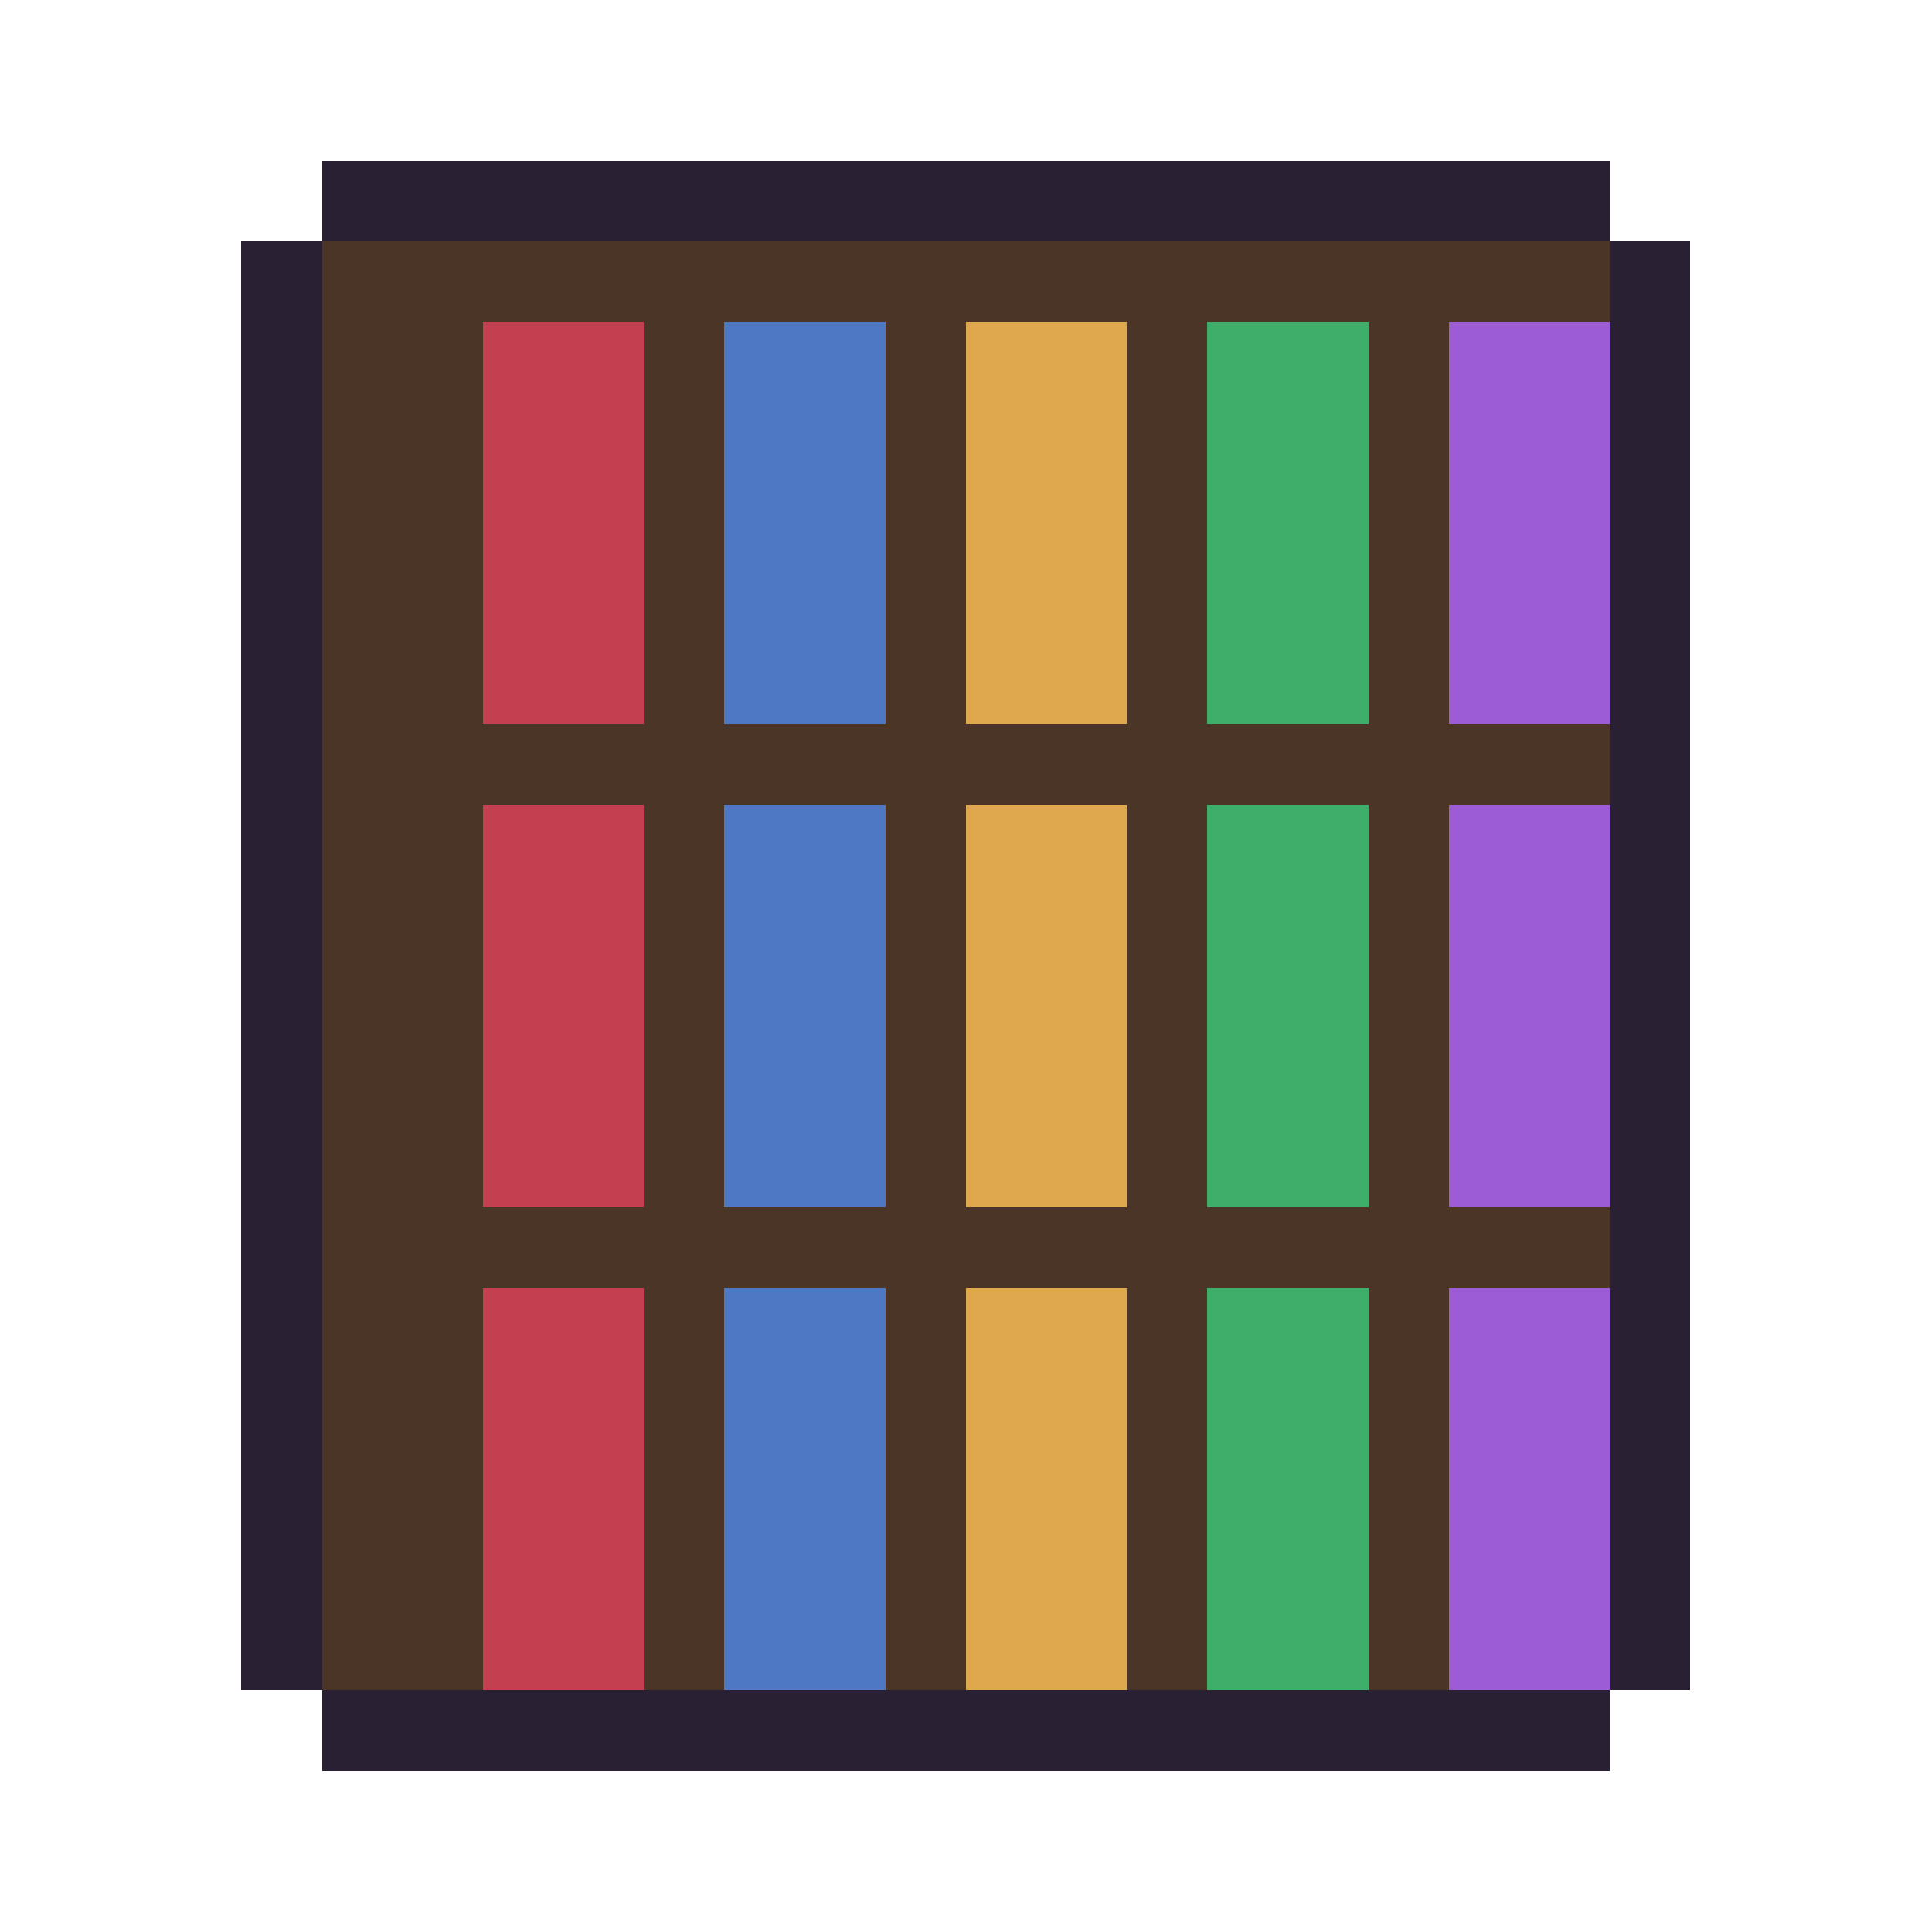
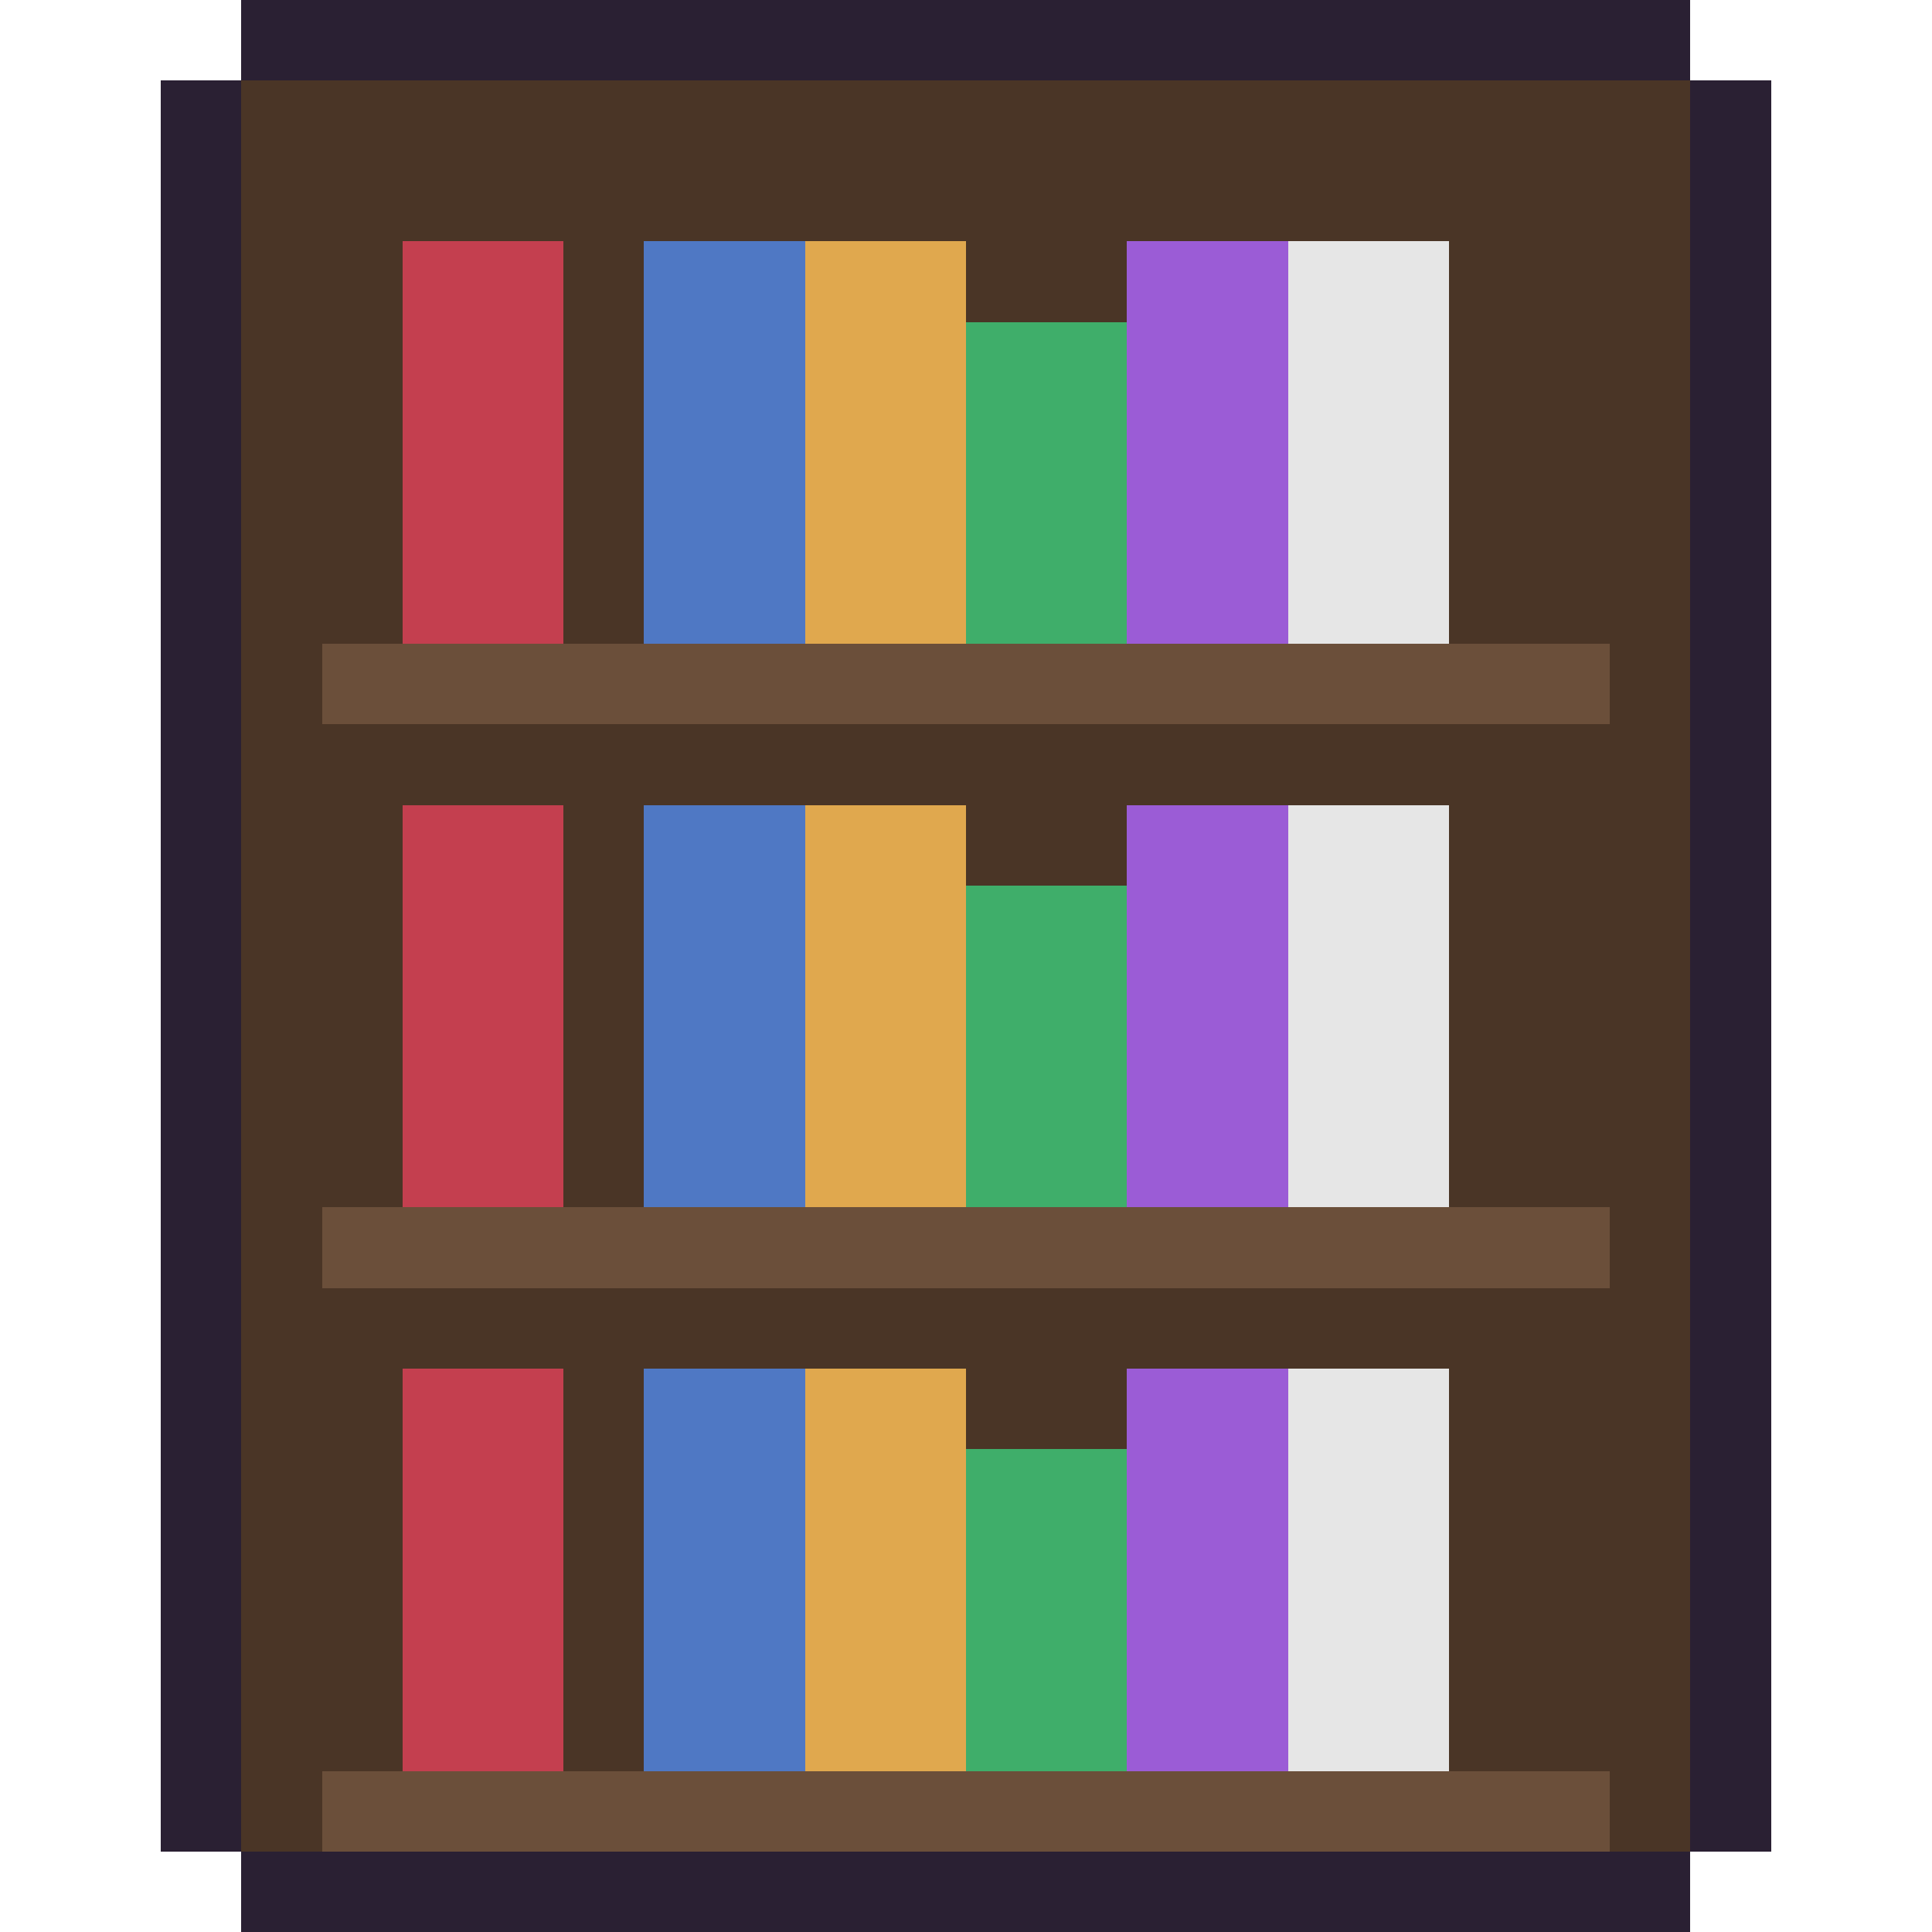
<svg xmlns="http://www.w3.org/2000/svg" viewBox="0 0 24 24" shape-rendering="crispEdges">
-   <rect x="4" y="2" width="16" height="1" fill="#2a2033" />
-   <rect x="3" y="3" width="1" height="1" fill="#2a2033" />
-   <rect x="4" y="3" width="16" height="1" fill="#4a3526" />
-   <rect x="20" y="3" width="1" height="1" fill="#2a2033" />
-   <rect x="3" y="4" width="1" height="1" fill="#2a2033" />
-   <rect x="4" y="4" width="2" height="1" fill="#4a3526" />
-   <rect x="6" y="4" width="2" height="1" fill="#c43f4f" />
-   <rect x="8" y="4" width="1" height="1" fill="#4a3526" />
-   <rect x="9" y="4" width="2" height="1" fill="#4f78c4" />
-   <rect x="11" y="4" width="1" height="1" fill="#4a3526" />
-   <rect x="12" y="4" width="2" height="1" fill="#e0a84e" />
-   <rect x="14" y="4" width="1" height="1" fill="#4a3526" />
-   <rect x="15" y="4" width="2" height="1" fill="#3fae6a" />
-   <rect x="17" y="4" width="1" height="1" fill="#4a3526" />
-   <rect x="18" y="4" width="2" height="1" fill="#9b5cd6" />
-   <rect x="20" y="4" width="1" height="1" fill="#2a2033" />
-   <rect x="3" y="5" width="1" height="1" fill="#2a2033" />
-   <rect x="4" y="5" width="2" height="1" fill="#4a3526" />
-   <rect x="6" y="5" width="2" height="1" fill="#c43f4f" />
-   <rect x="8" y="5" width="1" height="1" fill="#4a3526" />
-   <rect x="9" y="5" width="2" height="1" fill="#4f78c4" />
-   <rect x="11" y="5" width="1" height="1" fill="#4a3526" />
-   <rect x="12" y="5" width="2" height="1" fill="#e0a84e" />
-   <rect x="14" y="5" width="1" height="1" fill="#4a3526" />
-   <rect x="15" y="5" width="2" height="1" fill="#3fae6a" />
-   <rect x="17" y="5" width="1" height="1" fill="#4a3526" />
-   <rect x="18" y="5" width="2" height="1" fill="#9b5cd6" />
-   <rect x="20" y="5" width="1" height="1" fill="#2a2033" />
-   <rect x="3" y="6" width="1" height="1" fill="#2a2033" />
-   <rect x="4" y="6" width="2" height="1" fill="#4a3526" />
-   <rect x="6" y="6" width="2" height="1" fill="#c43f4f" />
-   <rect x="8" y="6" width="1" height="1" fill="#4a3526" />
-   <rect x="9" y="6" width="2" height="1" fill="#4f78c4" />
-   <rect x="11" y="6" width="1" height="1" fill="#4a3526" />
-   <rect x="12" y="6" width="2" height="1" fill="#e0a84e" />
-   <rect x="14" y="6" width="1" height="1" fill="#4a3526" />
-   <rect x="15" y="6" width="2" height="1" fill="#3fae6a" />
-   <rect x="17" y="6" width="1" height="1" fill="#4a3526" />
-   <rect x="18" y="6" width="2" height="1" fill="#9b5cd6" />
-   <rect x="20" y="6" width="1" height="1" fill="#2a2033" />
-   <rect x="3" y="7" width="1" height="1" fill="#2a2033" />
-   <rect x="4" y="7" width="2" height="1" fill="#4a3526" />
-   <rect x="6" y="7" width="2" height="1" fill="#c43f4f" />
-   <rect x="8" y="7" width="1" height="1" fill="#4a3526" />
-   <rect x="9" y="7" width="2" height="1" fill="#4f78c4" />
-   <rect x="11" y="7" width="1" height="1" fill="#4a3526" />
-   <rect x="12" y="7" width="2" height="1" fill="#e0a84e" />
-   <rect x="14" y="7" width="1" height="1" fill="#4a3526" />
-   <rect x="15" y="7" width="2" height="1" fill="#3fae6a" />
-   <rect x="17" y="7" width="1" height="1" fill="#4a3526" />
-   <rect x="18" y="7" width="2" height="1" fill="#9b5cd6" />
-   <rect x="20" y="7" width="1" height="1" fill="#2a2033" />
-   <rect x="3" y="8" width="1" height="1" fill="#2a2033" />
-   <rect x="4" y="8" width="2" height="1" fill="#4a3526" />
-   <rect x="6" y="8" width="2" height="1" fill="#c43f4f" />
-   <rect x="8" y="8" width="1" height="1" fill="#4a3526" />
-   <rect x="9" y="8" width="2" height="1" fill="#4f78c4" />
-   <rect x="11" y="8" width="1" height="1" fill="#4a3526" />
-   <rect x="12" y="8" width="2" height="1" fill="#e0a84e" />
-   <rect x="14" y="8" width="1" height="1" fill="#4a3526" />
-   <rect x="15" y="8" width="2" height="1" fill="#3fae6a" />
-   <rect x="17" y="8" width="1" height="1" fill="#4a3526" />
-   <rect x="18" y="8" width="2" height="1" fill="#9b5cd6" />
-   <rect x="20" y="8" width="1" height="1" fill="#2a2033" />
-   <rect x="3" y="9" width="1" height="1" fill="#2a2033" />
-   <rect x="4" y="9" width="16" height="1" fill="#4a3526" />
-   <rect x="20" y="9" width="1" height="1" fill="#2a2033" />
-   <rect x="3" y="10" width="1" height="1" fill="#2a2033" />
-   <rect x="4" y="10" width="2" height="1" fill="#4a3526" />
-   <rect x="6" y="10" width="2" height="1" fill="#c43f4f" />
-   <rect x="8" y="10" width="1" height="1" fill="#4a3526" />
-   <rect x="9" y="10" width="2" height="1" fill="#4f78c4" />
-   <rect x="11" y="10" width="1" height="1" fill="#4a3526" />
-   <rect x="12" y="10" width="2" height="1" fill="#e0a84e" />
-   <rect x="14" y="10" width="1" height="1" fill="#4a3526" />
-   <rect x="15" y="10" width="2" height="1" fill="#3fae6a" />
-   <rect x="17" y="10" width="1" height="1" fill="#4a3526" />
-   <rect x="18" y="10" width="2" height="1" fill="#9b5cd6" />
-   <rect x="20" y="10" width="1" height="1" fill="#2a2033" />
-   <rect x="3" y="11" width="1" height="1" fill="#2a2033" />
-   <rect x="4" y="11" width="2" height="1" fill="#4a3526" />
-   <rect x="6" y="11" width="2" height="1" fill="#c43f4f" />
-   <rect x="8" y="11" width="1" height="1" fill="#4a3526" />
-   <rect x="9" y="11" width="2" height="1" fill="#4f78c4" />
-   <rect x="11" y="11" width="1" height="1" fill="#4a3526" />
-   <rect x="12" y="11" width="2" height="1" fill="#e0a84e" />
-   <rect x="14" y="11" width="1" height="1" fill="#4a3526" />
-   <rect x="15" y="11" width="2" height="1" fill="#3fae6a" />
-   <rect x="17" y="11" width="1" height="1" fill="#4a3526" />
-   <rect x="18" y="11" width="2" height="1" fill="#9b5cd6" />
-   <rect x="20" y="11" width="1" height="1" fill="#2a2033" />
-   <rect x="3" y="12" width="1" height="1" fill="#2a2033" />
-   <rect x="4" y="12" width="2" height="1" fill="#4a3526" />
-   <rect x="6" y="12" width="2" height="1" fill="#c43f4f" />
-   <rect x="8" y="12" width="1" height="1" fill="#4a3526" />
-   <rect x="9" y="12" width="2" height="1" fill="#4f78c4" />
-   <rect x="11" y="12" width="1" height="1" fill="#4a3526" />
-   <rect x="12" y="12" width="2" height="1" fill="#e0a84e" />
-   <rect x="14" y="12" width="1" height="1" fill="#4a3526" />
-   <rect x="15" y="12" width="2" height="1" fill="#3fae6a" />
-   <rect x="17" y="12" width="1" height="1" fill="#4a3526" />
-   <rect x="18" y="12" width="2" height="1" fill="#9b5cd6" />
-   <rect x="20" y="12" width="1" height="1" fill="#2a2033" />
-   <rect x="3" y="13" width="1" height="1" fill="#2a2033" />
-   <rect x="4" y="13" width="2" height="1" fill="#4a3526" />
-   <rect x="6" y="13" width="2" height="1" fill="#c43f4f" />
-   <rect x="8" y="13" width="1" height="1" fill="#4a3526" />
-   <rect x="9" y="13" width="2" height="1" fill="#4f78c4" />
-   <rect x="11" y="13" width="1" height="1" fill="#4a3526" />
-   <rect x="12" y="13" width="2" height="1" fill="#e0a84e" />
-   <rect x="14" y="13" width="1" height="1" fill="#4a3526" />
-   <rect x="15" y="13" width="2" height="1" fill="#3fae6a" />
-   <rect x="17" y="13" width="1" height="1" fill="#4a3526" />
-   <rect x="18" y="13" width="2" height="1" fill="#9b5cd6" />
-   <rect x="20" y="13" width="1" height="1" fill="#2a2033" />
-   <rect x="3" y="14" width="1" height="1" fill="#2a2033" />
-   <rect x="4" y="14" width="2" height="1" fill="#4a3526" />
-   <rect x="6" y="14" width="2" height="1" fill="#c43f4f" />
-   <rect x="8" y="14" width="1" height="1" fill="#4a3526" />
-   <rect x="9" y="14" width="2" height="1" fill="#4f78c4" />
-   <rect x="11" y="14" width="1" height="1" fill="#4a3526" />
-   <rect x="12" y="14" width="2" height="1" fill="#e0a84e" />
-   <rect x="14" y="14" width="1" height="1" fill="#4a3526" />
-   <rect x="15" y="14" width="2" height="1" fill="#3fae6a" />
-   <rect x="17" y="14" width="1" height="1" fill="#4a3526" />
-   <rect x="18" y="14" width="2" height="1" fill="#9b5cd6" />
-   <rect x="20" y="14" width="1" height="1" fill="#2a2033" />
-   <rect x="3" y="15" width="1" height="1" fill="#2a2033" />
-   <rect x="4" y="15" width="16" height="1" fill="#4a3526" />
-   <rect x="20" y="15" width="1" height="1" fill="#2a2033" />
-   <rect x="3" y="16" width="1" height="1" fill="#2a2033" />
-   <rect x="4" y="16" width="2" height="1" fill="#4a3526" />
-   <rect x="6" y="16" width="2" height="1" fill="#c43f4f" />
-   <rect x="8" y="16" width="1" height="1" fill="#4a3526" />
-   <rect x="9" y="16" width="2" height="1" fill="#4f78c4" />
-   <rect x="11" y="16" width="1" height="1" fill="#4a3526" />
-   <rect x="12" y="16" width="2" height="1" fill="#e0a84e" />
-   <rect x="14" y="16" width="1" height="1" fill="#4a3526" />
-   <rect x="15" y="16" width="2" height="1" fill="#3fae6a" />
-   <rect x="17" y="16" width="1" height="1" fill="#4a3526" />
-   <rect x="18" y="16" width="2" height="1" fill="#9b5cd6" />
-   <rect x="20" y="16" width="1" height="1" fill="#2a2033" />
-   <rect x="3" y="17" width="1" height="1" fill="#2a2033" />
-   <rect x="4" y="17" width="2" height="1" fill="#4a3526" />
-   <rect x="6" y="17" width="2" height="1" fill="#c43f4f" />
-   <rect x="8" y="17" width="1" height="1" fill="#4a3526" />
-   <rect x="9" y="17" width="2" height="1" fill="#4f78c4" />
-   <rect x="11" y="17" width="1" height="1" fill="#4a3526" />
-   <rect x="12" y="17" width="2" height="1" fill="#e0a84e" />
-   <rect x="14" y="17" width="1" height="1" fill="#4a3526" />
-   <rect x="15" y="17" width="2" height="1" fill="#3fae6a" />
-   <rect x="17" y="17" width="1" height="1" fill="#4a3526" />
-   <rect x="18" y="17" width="2" height="1" fill="#9b5cd6" />
-   <rect x="20" y="17" width="1" height="1" fill="#2a2033" />
-   <rect x="3" y="18" width="1" height="1" fill="#2a2033" />
-   <rect x="4" y="18" width="2" height="1" fill="#4a3526" />
-   <rect x="6" y="18" width="2" height="1" fill="#c43f4f" />
-   <rect x="8" y="18" width="1" height="1" fill="#4a3526" />
-   <rect x="9" y="18" width="2" height="1" fill="#4f78c4" />
-   <rect x="11" y="18" width="1" height="1" fill="#4a3526" />
-   <rect x="12" y="18" width="2" height="1" fill="#e0a84e" />
-   <rect x="14" y="18" width="1" height="1" fill="#4a3526" />
-   <rect x="15" y="18" width="2" height="1" fill="#3fae6a" />
-   <rect x="17" y="18" width="1" height="1" fill="#4a3526" />
-   <rect x="18" y="18" width="2" height="1" fill="#9b5cd6" />
-   <rect x="20" y="18" width="1" height="1" fill="#2a2033" />
-   <rect x="3" y="19" width="1" height="1" fill="#2a2033" />
-   <rect x="4" y="19" width="2" height="1" fill="#4a3526" />
-   <rect x="6" y="19" width="2" height="1" fill="#c43f4f" />
-   <rect x="8" y="19" width="1" height="1" fill="#4a3526" />
-   <rect x="9" y="19" width="2" height="1" fill="#4f78c4" />
-   <rect x="11" y="19" width="1" height="1" fill="#4a3526" />
-   <rect x="12" y="19" width="2" height="1" fill="#e0a84e" />
-   <rect x="14" y="19" width="1" height="1" fill="#4a3526" />
-   <rect x="15" y="19" width="2" height="1" fill="#3fae6a" />
-   <rect x="17" y="19" width="1" height="1" fill="#4a3526" />
-   <rect x="18" y="19" width="2" height="1" fill="#9b5cd6" />
-   <rect x="20" y="19" width="1" height="1" fill="#2a2033" />
-   <rect x="3" y="20" width="1" height="1" fill="#2a2033" />
-   <rect x="4" y="20" width="2" height="1" fill="#4a3526" />
-   <rect x="6" y="20" width="2" height="1" fill="#c43f4f" />
-   <rect x="8" y="20" width="1" height="1" fill="#4a3526" />
-   <rect x="9" y="20" width="2" height="1" fill="#4f78c4" />
-   <rect x="11" y="20" width="1" height="1" fill="#4a3526" />
-   <rect x="12" y="20" width="2" height="1" fill="#e0a84e" />
-   <rect x="14" y="20" width="1" height="1" fill="#4a3526" />
-   <rect x="15" y="20" width="2" height="1" fill="#3fae6a" />
-   <rect x="17" y="20" width="1" height="1" fill="#4a3526" />
-   <rect x="18" y="20" width="2" height="1" fill="#9b5cd6" />
-   <rect x="20" y="20" width="1" height="1" fill="#2a2033" />
-   <rect x="4" y="21" width="16" height="1" fill="#2a2033" />
+   <rect x="3" y="0" width="18" height="1" fill="#2a2033" />
+   <rect x="2" y="1" width="1" height="1" fill="#2a2033" />
+   <rect x="3" y="1" width="18" height="1" fill="#4a3526" />
+   <rect x="21" y="1" width="1" height="1" fill="#2a2033" />
+   <rect x="2" y="2" width="1" height="1" fill="#2a2033" />
+   <rect x="3" y="2" width="18" height="1" fill="#4a3526" />
+   <rect x="21" y="2" width="1" height="1" fill="#2a2033" />
+   <rect x="2" y="3" width="1" height="1" fill="#2a2033" />
+   <rect x="3" y="3" width="2" height="1" fill="#4a3526" />
+   <rect x="5" y="3" width="2" height="1" fill="#c43f4f" />
+   <rect x="7" y="3" width="1" height="1" fill="#4a3526" />
+   <rect x="8" y="3" width="2" height="1" fill="#4f78c4" />
+   <rect x="10" y="3" width="2" height="1" fill="#e0a84e" />
+   <rect x="12" y="3" width="2" height="1" fill="#4a3526" />
+   <rect x="14" y="3" width="2" height="1" fill="#9b5cd6" />
+   <rect x="16" y="3" width="2" height="1" fill="#e6e6e6" />
+   <rect x="18" y="3" width="3" height="1" fill="#4a3526" />
+   <rect x="21" y="3" width="1" height="1" fill="#2a2033" />
+   <rect x="2" y="4" width="1" height="1" fill="#2a2033" />
+   <rect x="3" y="4" width="2" height="1" fill="#4a3526" />
+   <rect x="5" y="4" width="2" height="1" fill="#c43f4f" />
+   <rect x="7" y="4" width="1" height="1" fill="#4a3526" />
+   <rect x="8" y="4" width="2" height="1" fill="#4f78c4" />
+   <rect x="10" y="4" width="2" height="1" fill="#e0a84e" />
+   <rect x="12" y="4" width="2" height="1" fill="#3fae6a" />
+   <rect x="14" y="4" width="2" height="1" fill="#9b5cd6" />
+   <rect x="16" y="4" width="2" height="1" fill="#e6e6e6" />
+   <rect x="18" y="4" width="3" height="1" fill="#4a3526" />
+   <rect x="21" y="4" width="1" height="1" fill="#2a2033" />
+   <rect x="2" y="5" width="1" height="1" fill="#2a2033" />
+   <rect x="3" y="5" width="2" height="1" fill="#4a3526" />
+   <rect x="5" y="5" width="2" height="1" fill="#c43f4f" />
+   <rect x="7" y="5" width="1" height="1" fill="#4a3526" />
+   <rect x="8" y="5" width="2" height="1" fill="#4f78c4" />
+   <rect x="10" y="5" width="2" height="1" fill="#e0a84e" />
+   <rect x="12" y="5" width="2" height="1" fill="#3fae6a" />
+   <rect x="14" y="5" width="2" height="1" fill="#9b5cd6" />
+   <rect x="16" y="5" width="2" height="1" fill="#e6e6e6" />
+   <rect x="18" y="5" width="3" height="1" fill="#4a3526" />
+   <rect x="21" y="5" width="1" height="1" fill="#2a2033" />
+   <rect x="2" y="6" width="1" height="1" fill="#2a2033" />
+   <rect x="3" y="6" width="2" height="1" fill="#4a3526" />
+   <rect x="5" y="6" width="2" height="1" fill="#c43f4f" />
+   <rect x="7" y="6" width="1" height="1" fill="#4a3526" />
+   <rect x="8" y="6" width="2" height="1" fill="#4f78c4" />
+   <rect x="10" y="6" width="2" height="1" fill="#e0a84e" />
+   <rect x="12" y="6" width="2" height="1" fill="#3fae6a" />
+   <rect x="14" y="6" width="2" height="1" fill="#9b5cd6" />
+   <rect x="16" y="6" width="2" height="1" fill="#e6e6e6" />
+   <rect x="18" y="6" width="3" height="1" fill="#4a3526" />
+   <rect x="21" y="6" width="1" height="1" fill="#2a2033" />
+   <rect x="2" y="7" width="1" height="1" fill="#2a2033" />
+   <rect x="3" y="7" width="2" height="1" fill="#4a3526" />
+   <rect x="5" y="7" width="2" height="1" fill="#c43f4f" />
+   <rect x="7" y="7" width="1" height="1" fill="#4a3526" />
+   <rect x="8" y="7" width="2" height="1" fill="#4f78c4" />
+   <rect x="10" y="7" width="2" height="1" fill="#e0a84e" />
+   <rect x="12" y="7" width="2" height="1" fill="#3fae6a" />
+   <rect x="14" y="7" width="2" height="1" fill="#9b5cd6" />
+   <rect x="16" y="7" width="2" height="1" fill="#e6e6e6" />
+   <rect x="18" y="7" width="3" height="1" fill="#4a3526" />
+   <rect x="21" y="7" width="1" height="1" fill="#2a2033" />
+   <rect x="2" y="8" width="1" height="1" fill="#2a2033" />
+   <rect x="3" y="8" width="1" height="1" fill="#4a3526" />
+   <rect x="4" y="8" width="16" height="1" fill="#6b4f3a" />
+   <rect x="20" y="8" width="1" height="1" fill="#4a3526" />
+   <rect x="21" y="8" width="1" height="1" fill="#2a2033" />
+   <rect x="2" y="9" width="1" height="1" fill="#2a2033" />
+   <rect x="3" y="9" width="18" height="1" fill="#4a3526" />
+   <rect x="21" y="9" width="1" height="1" fill="#2a2033" />
+   <rect x="2" y="10" width="1" height="1" fill="#2a2033" />
+   <rect x="3" y="10" width="2" height="1" fill="#4a3526" />
+   <rect x="5" y="10" width="2" height="1" fill="#c43f4f" />
+   <rect x="7" y="10" width="1" height="1" fill="#4a3526" />
+   <rect x="8" y="10" width="2" height="1" fill="#4f78c4" />
+   <rect x="10" y="10" width="2" height="1" fill="#e0a84e" />
+   <rect x="12" y="10" width="2" height="1" fill="#4a3526" />
+   <rect x="14" y="10" width="2" height="1" fill="#9b5cd6" />
+   <rect x="16" y="10" width="2" height="1" fill="#e6e6e6" />
+   <rect x="18" y="10" width="3" height="1" fill="#4a3526" />
+   <rect x="21" y="10" width="1" height="1" fill="#2a2033" />
+   <rect x="2" y="11" width="1" height="1" fill="#2a2033" />
+   <rect x="3" y="11" width="2" height="1" fill="#4a3526" />
+   <rect x="5" y="11" width="2" height="1" fill="#c43f4f" />
+   <rect x="7" y="11" width="1" height="1" fill="#4a3526" />
+   <rect x="8" y="11" width="2" height="1" fill="#4f78c4" />
+   <rect x="10" y="11" width="2" height="1" fill="#e0a84e" />
+   <rect x="12" y="11" width="2" height="1" fill="#3fae6a" />
+   <rect x="14" y="11" width="2" height="1" fill="#9b5cd6" />
+   <rect x="16" y="11" width="2" height="1" fill="#e6e6e6" />
+   <rect x="18" y="11" width="3" height="1" fill="#4a3526" />
+   <rect x="21" y="11" width="1" height="1" fill="#2a2033" />
+   <rect x="2" y="12" width="1" height="1" fill="#2a2033" />
+   <rect x="3" y="12" width="2" height="1" fill="#4a3526" />
+   <rect x="5" y="12" width="2" height="1" fill="#c43f4f" />
+   <rect x="7" y="12" width="1" height="1" fill="#4a3526" />
+   <rect x="8" y="12" width="2" height="1" fill="#4f78c4" />
+   <rect x="10" y="12" width="2" height="1" fill="#e0a84e" />
+   <rect x="12" y="12" width="2" height="1" fill="#3fae6a" />
+   <rect x="14" y="12" width="2" height="1" fill="#9b5cd6" />
+   <rect x="16" y="12" width="2" height="1" fill="#e6e6e6" />
+   <rect x="18" y="12" width="3" height="1" fill="#4a3526" />
+   <rect x="21" y="12" width="1" height="1" fill="#2a2033" />
+   <rect x="2" y="13" width="1" height="1" fill="#2a2033" />
+   <rect x="3" y="13" width="2" height="1" fill="#4a3526" />
+   <rect x="5" y="13" width="2" height="1" fill="#c43f4f" />
+   <rect x="7" y="13" width="1" height="1" fill="#4a3526" />
+   <rect x="8" y="13" width="2" height="1" fill="#4f78c4" />
+   <rect x="10" y="13" width="2" height="1" fill="#e0a84e" />
+   <rect x="12" y="13" width="2" height="1" fill="#3fae6a" />
+   <rect x="14" y="13" width="2" height="1" fill="#9b5cd6" />
+   <rect x="16" y="13" width="2" height="1" fill="#e6e6e6" />
+   <rect x="18" y="13" width="3" height="1" fill="#4a3526" />
+   <rect x="21" y="13" width="1" height="1" fill="#2a2033" />
+   <rect x="2" y="14" width="1" height="1" fill="#2a2033" />
+   <rect x="3" y="14" width="2" height="1" fill="#4a3526" />
+   <rect x="5" y="14" width="2" height="1" fill="#c43f4f" />
+   <rect x="7" y="14" width="1" height="1" fill="#4a3526" />
+   <rect x="8" y="14" width="2" height="1" fill="#4f78c4" />
+   <rect x="10" y="14" width="2" height="1" fill="#e0a84e" />
+   <rect x="12" y="14" width="2" height="1" fill="#3fae6a" />
+   <rect x="14" y="14" width="2" height="1" fill="#9b5cd6" />
+   <rect x="16" y="14" width="2" height="1" fill="#e6e6e6" />
+   <rect x="18" y="14" width="3" height="1" fill="#4a3526" />
+   <rect x="21" y="14" width="1" height="1" fill="#2a2033" />
+   <rect x="2" y="15" width="1" height="1" fill="#2a2033" />
+   <rect x="3" y="15" width="1" height="1" fill="#4a3526" />
+   <rect x="4" y="15" width="16" height="1" fill="#6b4f3a" />
+   <rect x="20" y="15" width="1" height="1" fill="#4a3526" />
+   <rect x="21" y="15" width="1" height="1" fill="#2a2033" />
+   <rect x="2" y="16" width="1" height="1" fill="#2a2033" />
+   <rect x="3" y="16" width="18" height="1" fill="#4a3526" />
+   <rect x="21" y="16" width="1" height="1" fill="#2a2033" />
+   <rect x="2" y="17" width="1" height="1" fill="#2a2033" />
+   <rect x="3" y="17" width="2" height="1" fill="#4a3526" />
+   <rect x="5" y="17" width="2" height="1" fill="#c43f4f" />
+   <rect x="7" y="17" width="1" height="1" fill="#4a3526" />
+   <rect x="8" y="17" width="2" height="1" fill="#4f78c4" />
+   <rect x="10" y="17" width="2" height="1" fill="#e0a84e" />
+   <rect x="12" y="17" width="2" height="1" fill="#4a3526" />
+   <rect x="14" y="17" width="2" height="1" fill="#9b5cd6" />
+   <rect x="16" y="17" width="2" height="1" fill="#e6e6e6" />
+   <rect x="18" y="17" width="3" height="1" fill="#4a3526" />
+   <rect x="21" y="17" width="1" height="1" fill="#2a2033" />
+   <rect x="2" y="18" width="1" height="1" fill="#2a2033" />
+   <rect x="3" y="18" width="2" height="1" fill="#4a3526" />
+   <rect x="5" y="18" width="2" height="1" fill="#c43f4f" />
+   <rect x="7" y="18" width="1" height="1" fill="#4a3526" />
+   <rect x="8" y="18" width="2" height="1" fill="#4f78c4" />
+   <rect x="10" y="18" width="2" height="1" fill="#e0a84e" />
+   <rect x="12" y="18" width="2" height="1" fill="#3fae6a" />
+   <rect x="14" y="18" width="2" height="1" fill="#9b5cd6" />
+   <rect x="16" y="18" width="2" height="1" fill="#e6e6e6" />
+   <rect x="18" y="18" width="3" height="1" fill="#4a3526" />
+   <rect x="21" y="18" width="1" height="1" fill="#2a2033" />
+   <rect x="2" y="19" width="1" height="1" fill="#2a2033" />
+   <rect x="3" y="19" width="2" height="1" fill="#4a3526" />
+   <rect x="5" y="19" width="2" height="1" fill="#c43f4f" />
+   <rect x="7" y="19" width="1" height="1" fill="#4a3526" />
+   <rect x="8" y="19" width="2" height="1" fill="#4f78c4" />
+   <rect x="10" y="19" width="2" height="1" fill="#e0a84e" />
+   <rect x="12" y="19" width="2" height="1" fill="#3fae6a" />
+   <rect x="14" y="19" width="2" height="1" fill="#9b5cd6" />
+   <rect x="16" y="19" width="2" height="1" fill="#e6e6e6" />
+   <rect x="18" y="19" width="3" height="1" fill="#4a3526" />
+   <rect x="21" y="19" width="1" height="1" fill="#2a2033" />
+   <rect x="2" y="20" width="1" height="1" fill="#2a2033" />
+   <rect x="3" y="20" width="2" height="1" fill="#4a3526" />
+   <rect x="5" y="20" width="2" height="1" fill="#c43f4f" />
+   <rect x="7" y="20" width="1" height="1" fill="#4a3526" />
+   <rect x="8" y="20" width="2" height="1" fill="#4f78c4" />
+   <rect x="10" y="20" width="2" height="1" fill="#e0a84e" />
+   <rect x="12" y="20" width="2" height="1" fill="#3fae6a" />
+   <rect x="14" y="20" width="2" height="1" fill="#9b5cd6" />
+   <rect x="16" y="20" width="2" height="1" fill="#e6e6e6" />
+   <rect x="18" y="20" width="3" height="1" fill="#4a3526" />
+   <rect x="21" y="20" width="1" height="1" fill="#2a2033" />
+   <rect x="2" y="21" width="1" height="1" fill="#2a2033" />
+   <rect x="3" y="21" width="2" height="1" fill="#4a3526" />
+   <rect x="5" y="21" width="2" height="1" fill="#c43f4f" />
+   <rect x="7" y="21" width="1" height="1" fill="#4a3526" />
+   <rect x="8" y="21" width="2" height="1" fill="#4f78c4" />
+   <rect x="10" y="21" width="2" height="1" fill="#e0a84e" />
+   <rect x="12" y="21" width="2" height="1" fill="#3fae6a" />
+   <rect x="14" y="21" width="2" height="1" fill="#9b5cd6" />
+   <rect x="16" y="21" width="2" height="1" fill="#e6e6e6" />
+   <rect x="18" y="21" width="3" height="1" fill="#4a3526" />
+   <rect x="21" y="21" width="1" height="1" fill="#2a2033" />
+   <rect x="2" y="22" width="1" height="1" fill="#2a2033" />
+   <rect x="3" y="22" width="1" height="1" fill="#4a3526" />
+   <rect x="4" y="22" width="16" height="1" fill="#6b4f3a" />
+   <rect x="20" y="22" width="1" height="1" fill="#4a3526" />
+   <rect x="21" y="22" width="1" height="1" fill="#2a2033" />
+   <rect x="3" y="23" width="18" height="1" fill="#2a2033" />
</svg>
